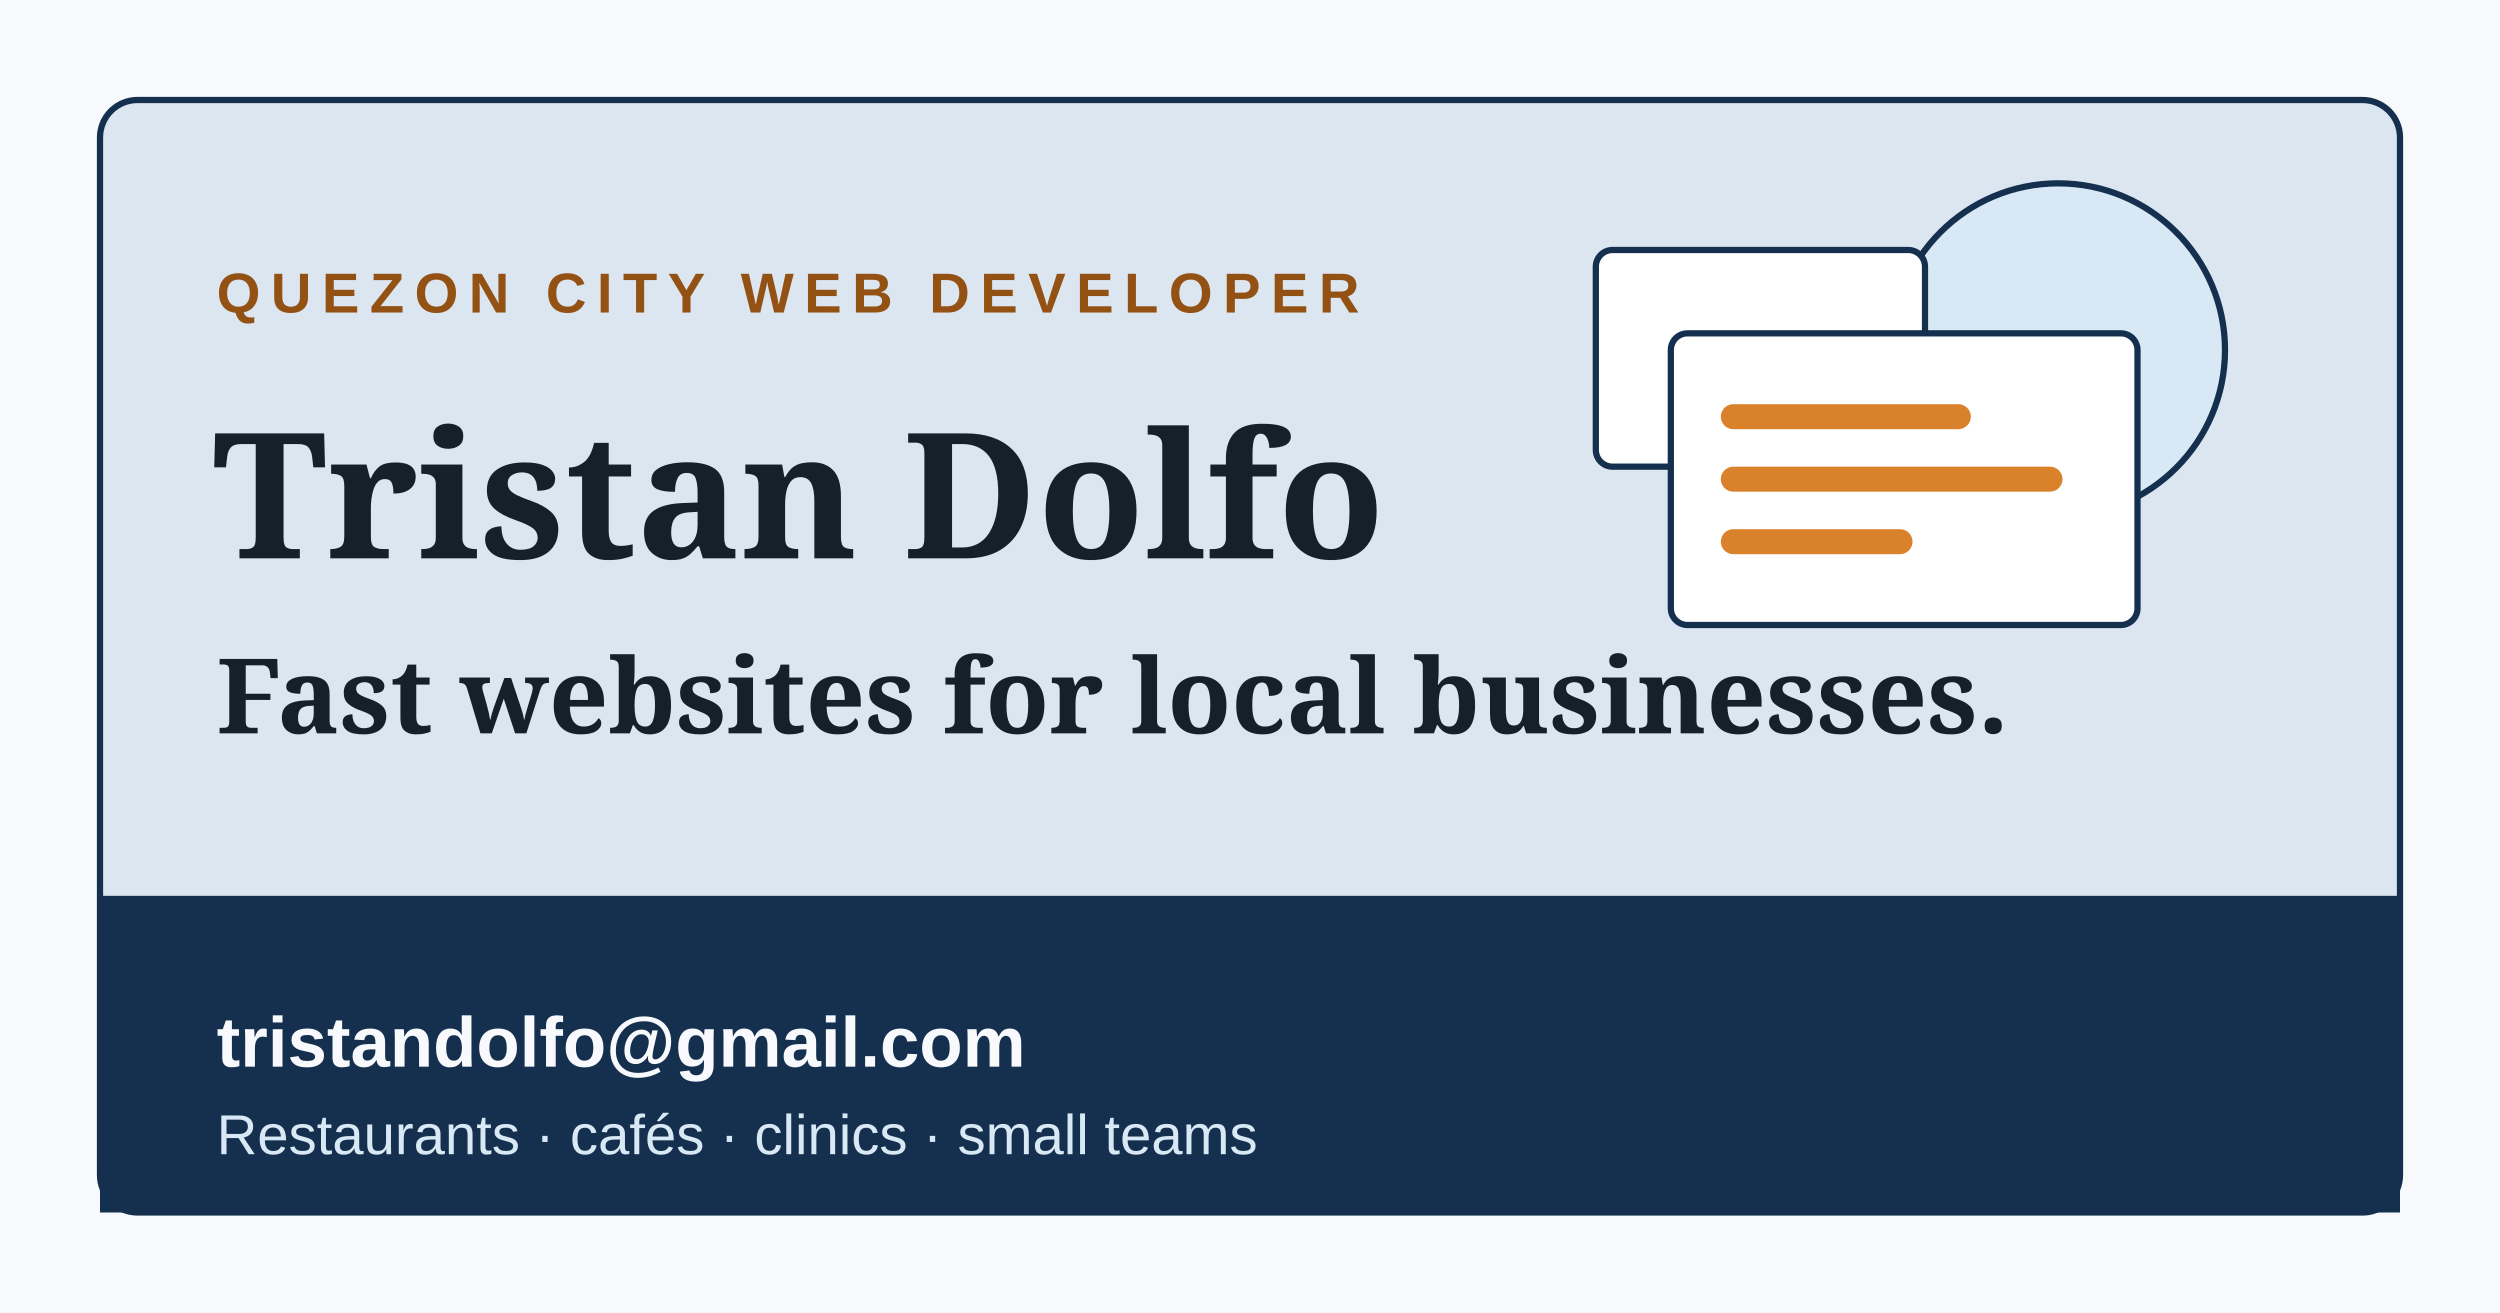
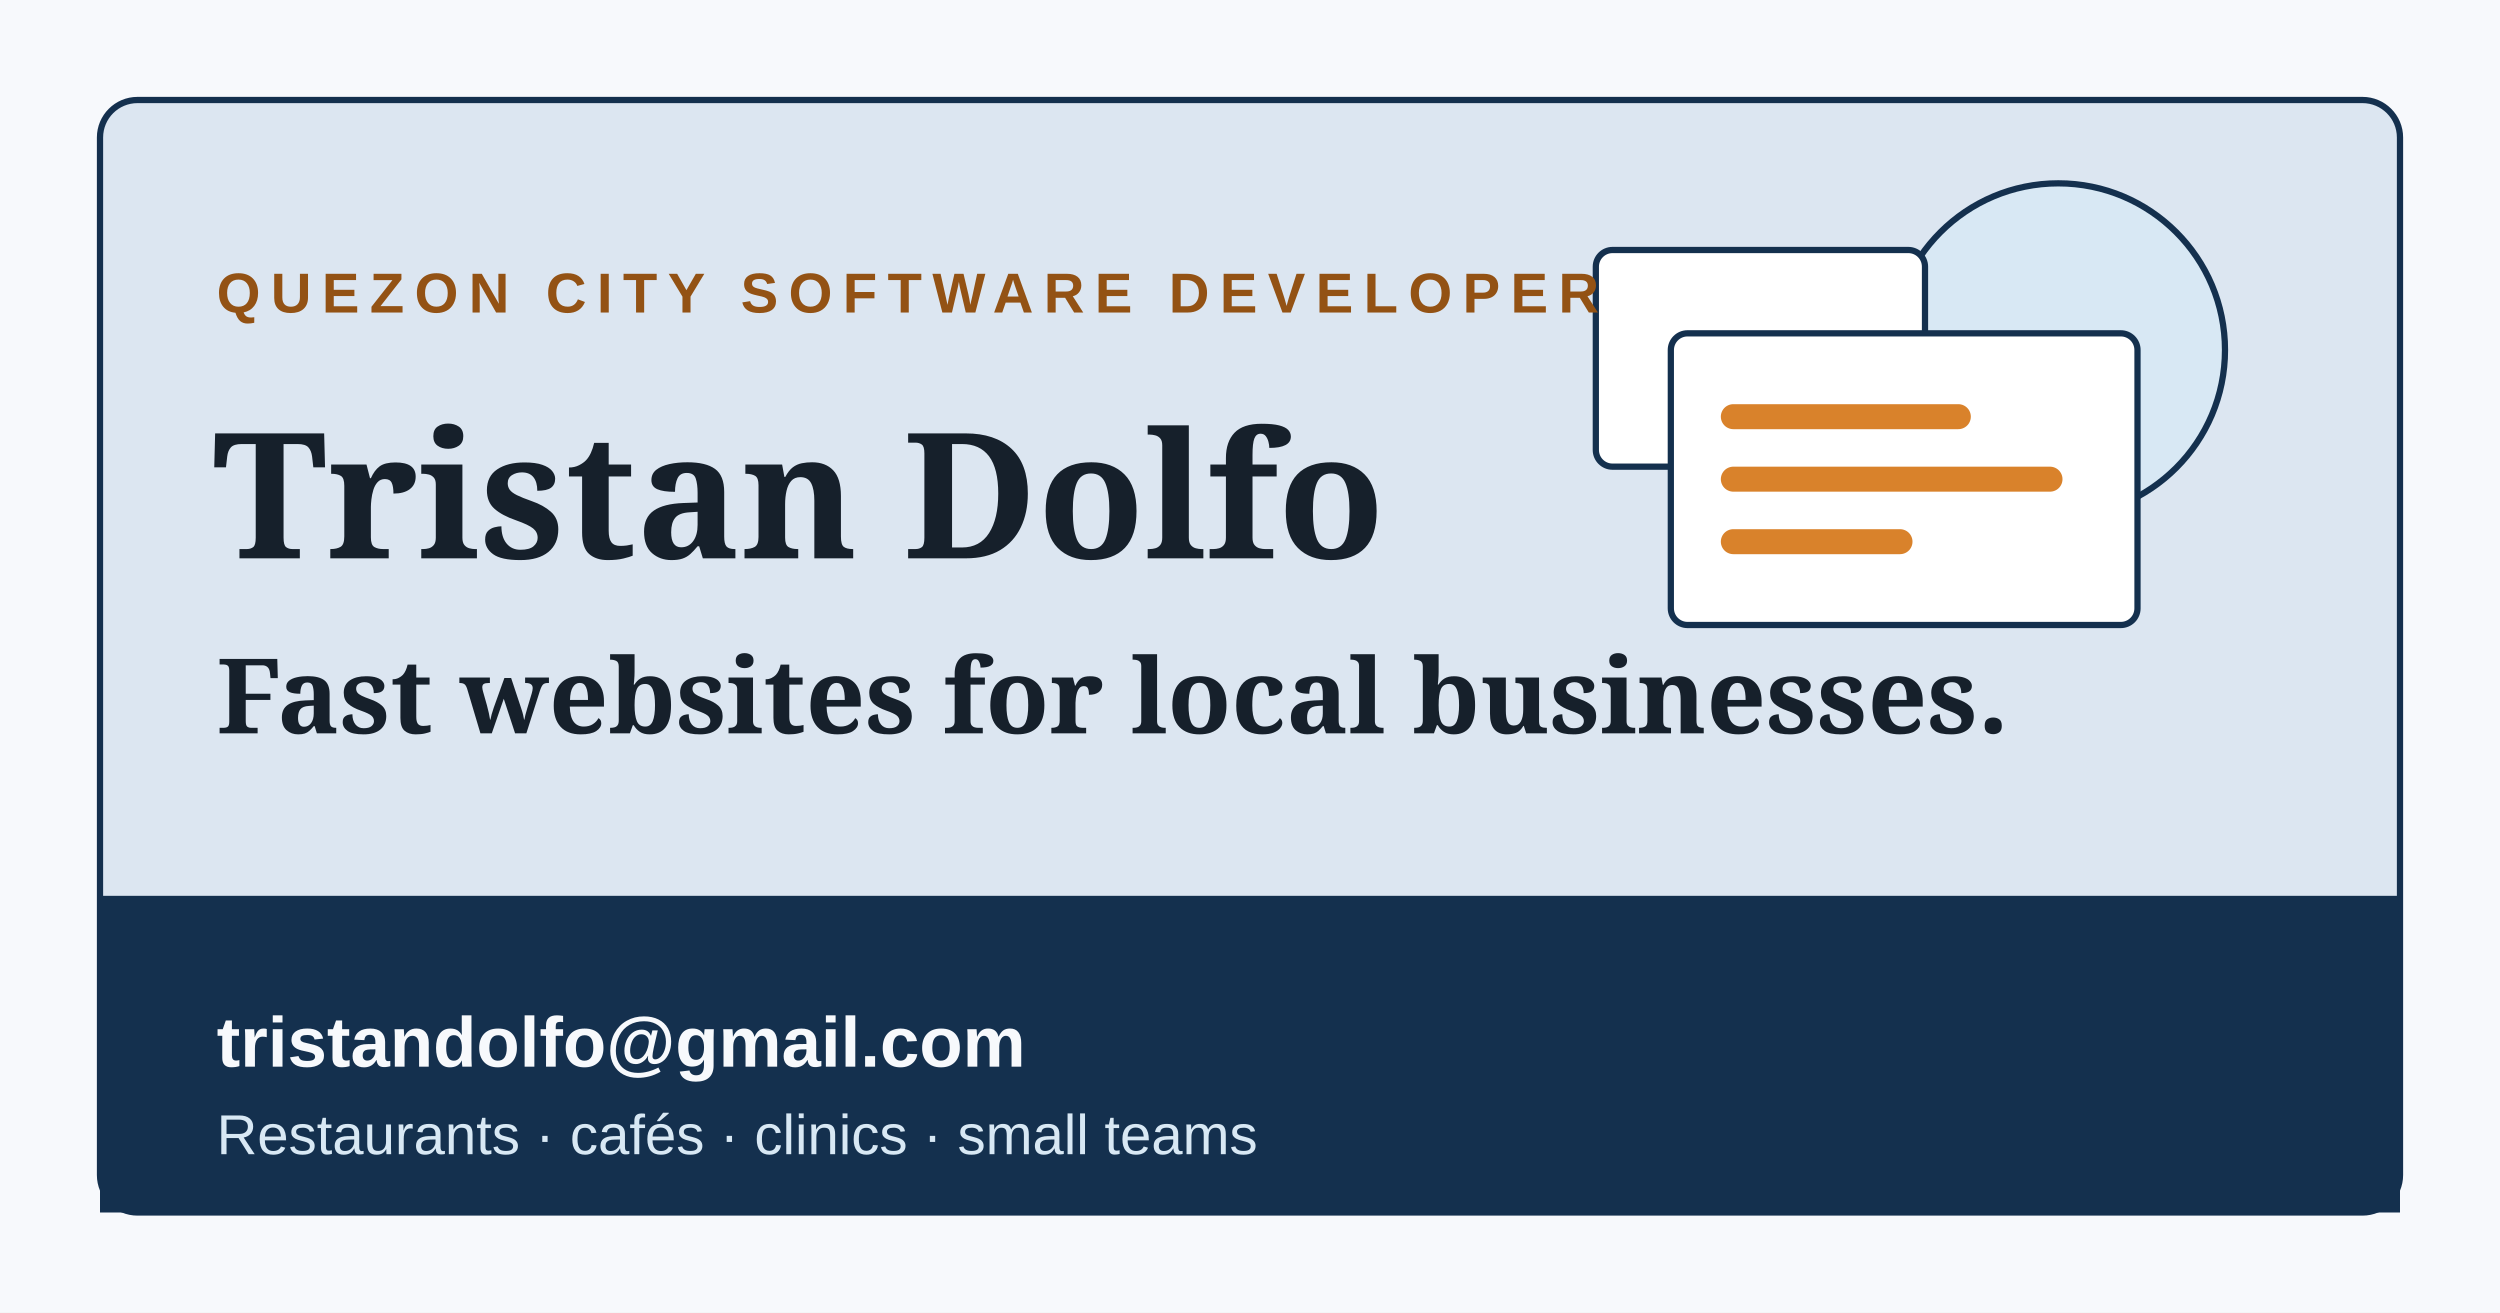
<svg xmlns="http://www.w3.org/2000/svg" width="1200" height="630" viewBox="0 0 1200 630" role="img" aria-labelledby="title desc">
  <rect width="1200" height="630" fill="#F7F9FC" />
  <rect x="48" y="48" width="1104" height="534" rx="18" fill="#DCE6F1" stroke="#14304E" stroke-width="3" />
  <path d="M48 430h1104v152H48z" fill="#14304E" />
  <circle cx="988" cy="168" r="80" fill="#D8E8F4" stroke="#14304E" stroke-width="3" />
  <rect x="766" y="120" width="158" height="104" rx="8" fill="#FFFFFF" stroke="#14304E" stroke-width="3" />
  <rect x="802" y="160" width="224" height="140" rx="8" fill="#FFFFFF" stroke="#14304E" stroke-width="3" />
  <path d="M832 200h108M832 230h152M832 260h80" stroke="#D9822B" stroke-width="12" stroke-linecap="round" />
-   <text x="104" y="150" fill="#935214" font-family="Arial, sans-serif" font-size="27" font-weight="700" letter-spacing="5">QUEZON CITY WEB DEVELOPER</text>
+   <text x="104" y="150" fill="#935214" font-family="Arial, sans-serif" font-size="27" font-weight="700" letter-spacing="5">QUEZON CITY SOFTWARE DEVELOPER</text>
  <text x="102" y="268" fill="#16202B" font-family="Georgia, serif" font-size="84" font-weight="700">Tristan Dolfo</text>
  <text x="104" y="352" fill="#16202B" font-family="Georgia, serif" font-size="50" font-weight="700">Fast websites for local businesses.</text>
  <text x="104" y="512" fill="#F7F9FC" font-family="Arial, sans-serif" font-size="34" font-weight="700">tristandolfo@gmail.com</text>
  <text x="104" y="554" fill="#D8E8F4" font-family="Arial, sans-serif" font-size="27">Restaurants · cafés · clinics · small teams</text>
</svg>
